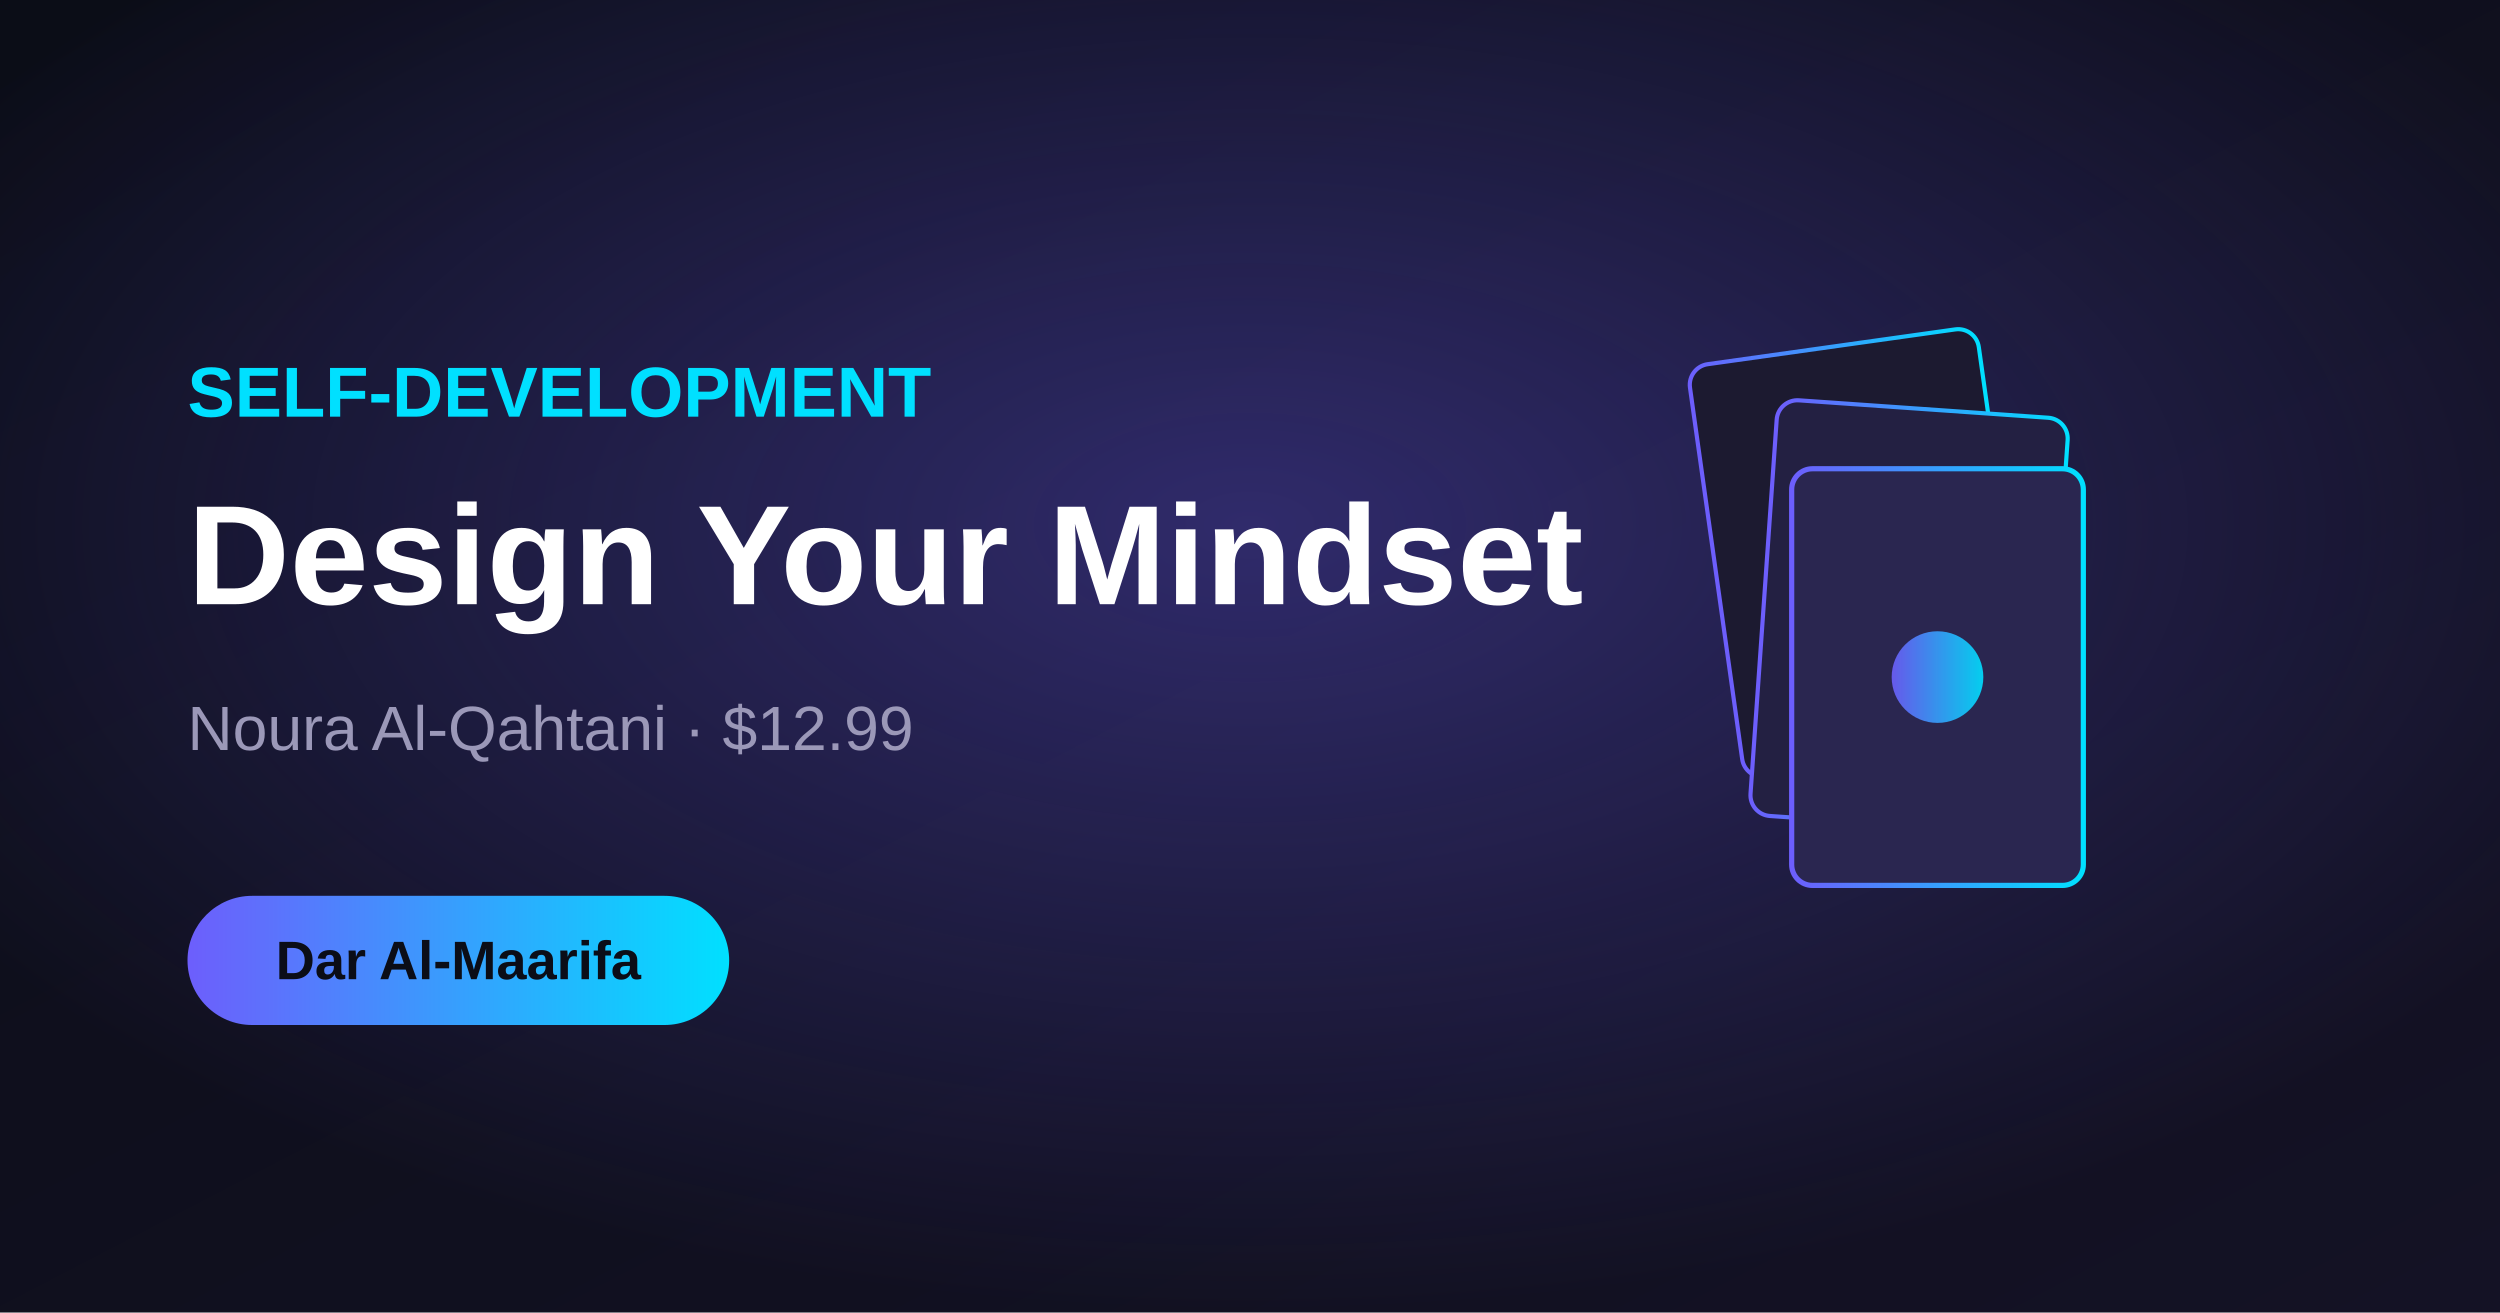
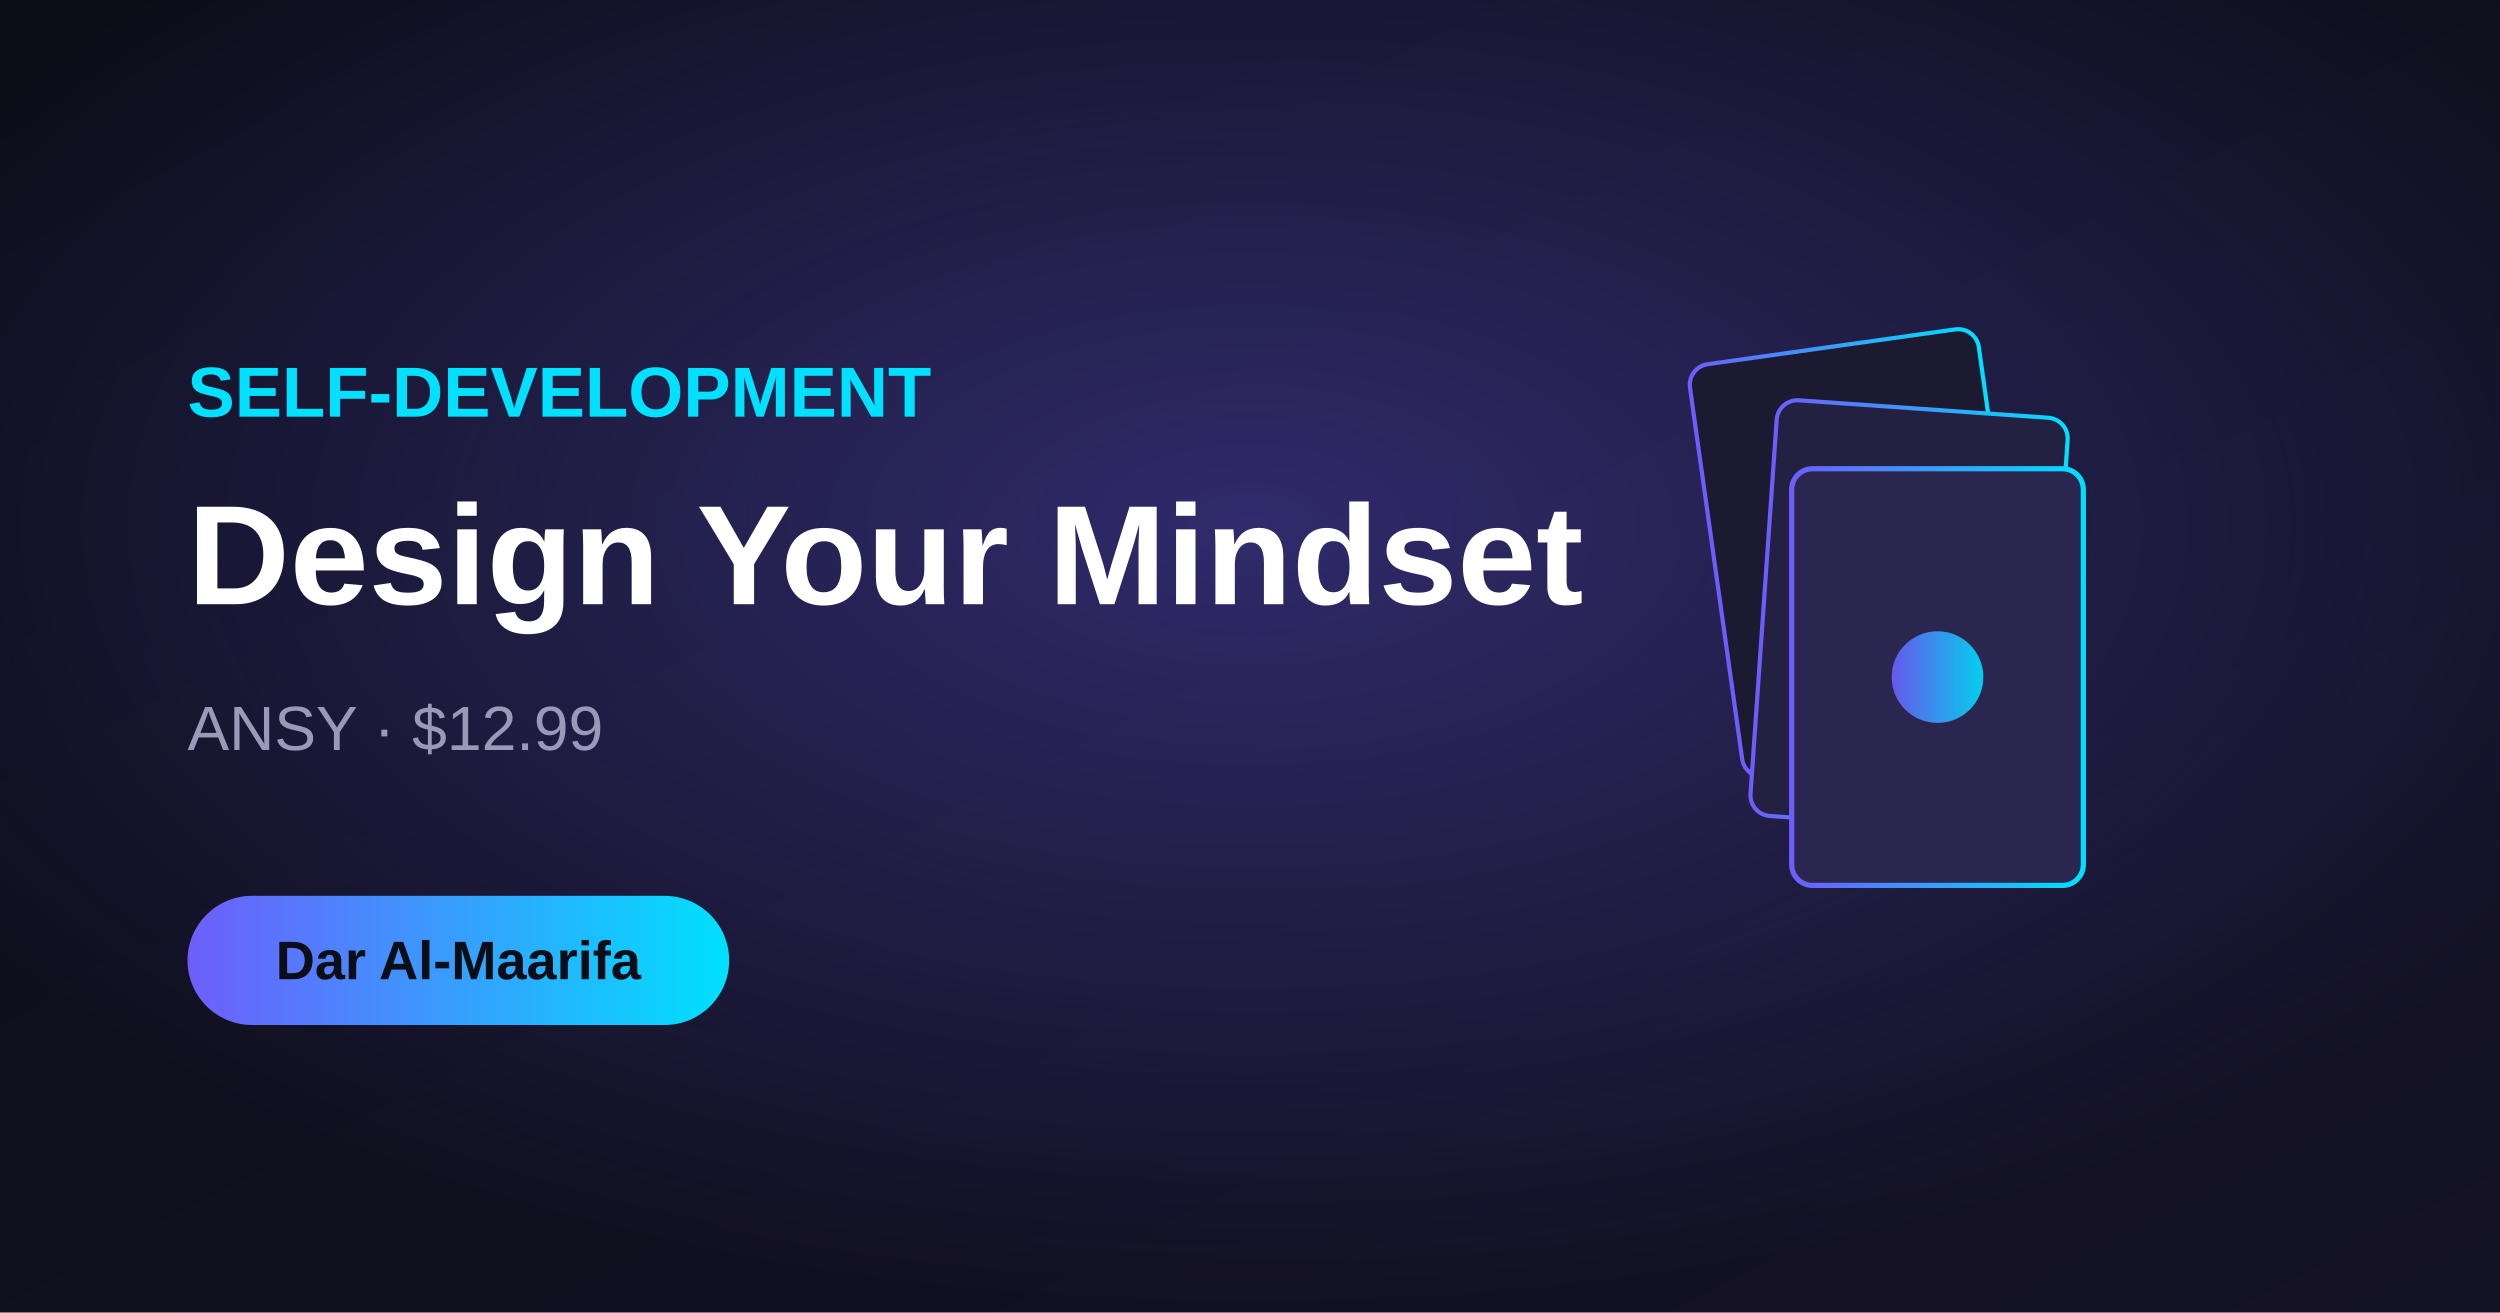
<svg xmlns="http://www.w3.org/2000/svg" width="1200" height="630" viewBox="0 0 1200 630">
  <defs>
    <linearGradient id="bg" x1="0" y1="0" x2="1" y2="1">
      <stop offset="0" stop-color="#0b0d17" />
      <stop offset="1" stop-color="#141225" />
    </linearGradient>
    <radialGradient id="glow" cx="0.5" cy="0.4" r="0.6">
      <stop offset="0" stop-color="#6d5efc" stop-opacity="0.35" />
      <stop offset="1" stop-color="#6d5efc" stop-opacity="0" />
    </radialGradient>
    <linearGradient id="accent" x1="0" y1="0" x2="1" y2="0">
      <stop offset="0" stop-color="#6d5efc" />
      <stop offset="1" stop-color="#00e0ff" />
    </linearGradient>
  </defs>
  <rect width="1200" height="630" fill="url(#bg)" />
  <rect width="1200" height="630" fill="url(#glow)" />
  <g transform="translate(900 315)">
    <rect x="-70" y="-150" width="140" height="200" rx="10" fill="#1c1a30" stroke="url(#accent)" stroke-width="2" transform="rotate(-8)" />
    <rect x="-55" y="-120" width="140" height="200" rx="10" fill="#232042" stroke="url(#accent)" stroke-width="2" transform="rotate(4)" />
    <rect x="-40" y="-90" width="140" height="200" rx="10" fill="#2a2650" stroke="url(#accent)" stroke-width="2.5" />
    <circle cx="30" cy="10" r="22" fill="url(#accent)" opacity="0.9" />
  </g>
  <text x="90" y="200" font-family="Segoe UI, Tahoma, Arial, sans-serif" font-size="34" font-weight="700" fill="#00e0ff">SELF-DEVELOPMENT</text>
  <text x="90" y="290" font-family="Segoe UI, Tahoma, Arial, sans-serif" font-size="68" font-weight="800" fill="#ffffff">Design Your Mindset</text>
-   <text x="90" y="360" font-family="Segoe UI, Tahoma, Arial, sans-serif" font-size="30" fill="#9b98b8">Noura Al-Qahtani · $12.99</text>
+   <text x="90" y="360" font-family="Segoe UI, Tahoma, Arial, sans-serif" font-size="30" fill="#9b98b8">ANSY · $12.99</text>
  <rect x="90" y="430" width="260" height="62" rx="31" fill="url(#accent)" />
  <text x="220" y="470" font-family="Segoe UI, Tahoma, Arial, sans-serif" font-size="26" font-weight="700" fill="#0b0d17" text-anchor="middle">Dar Al-Maarifa</text>
</svg>
